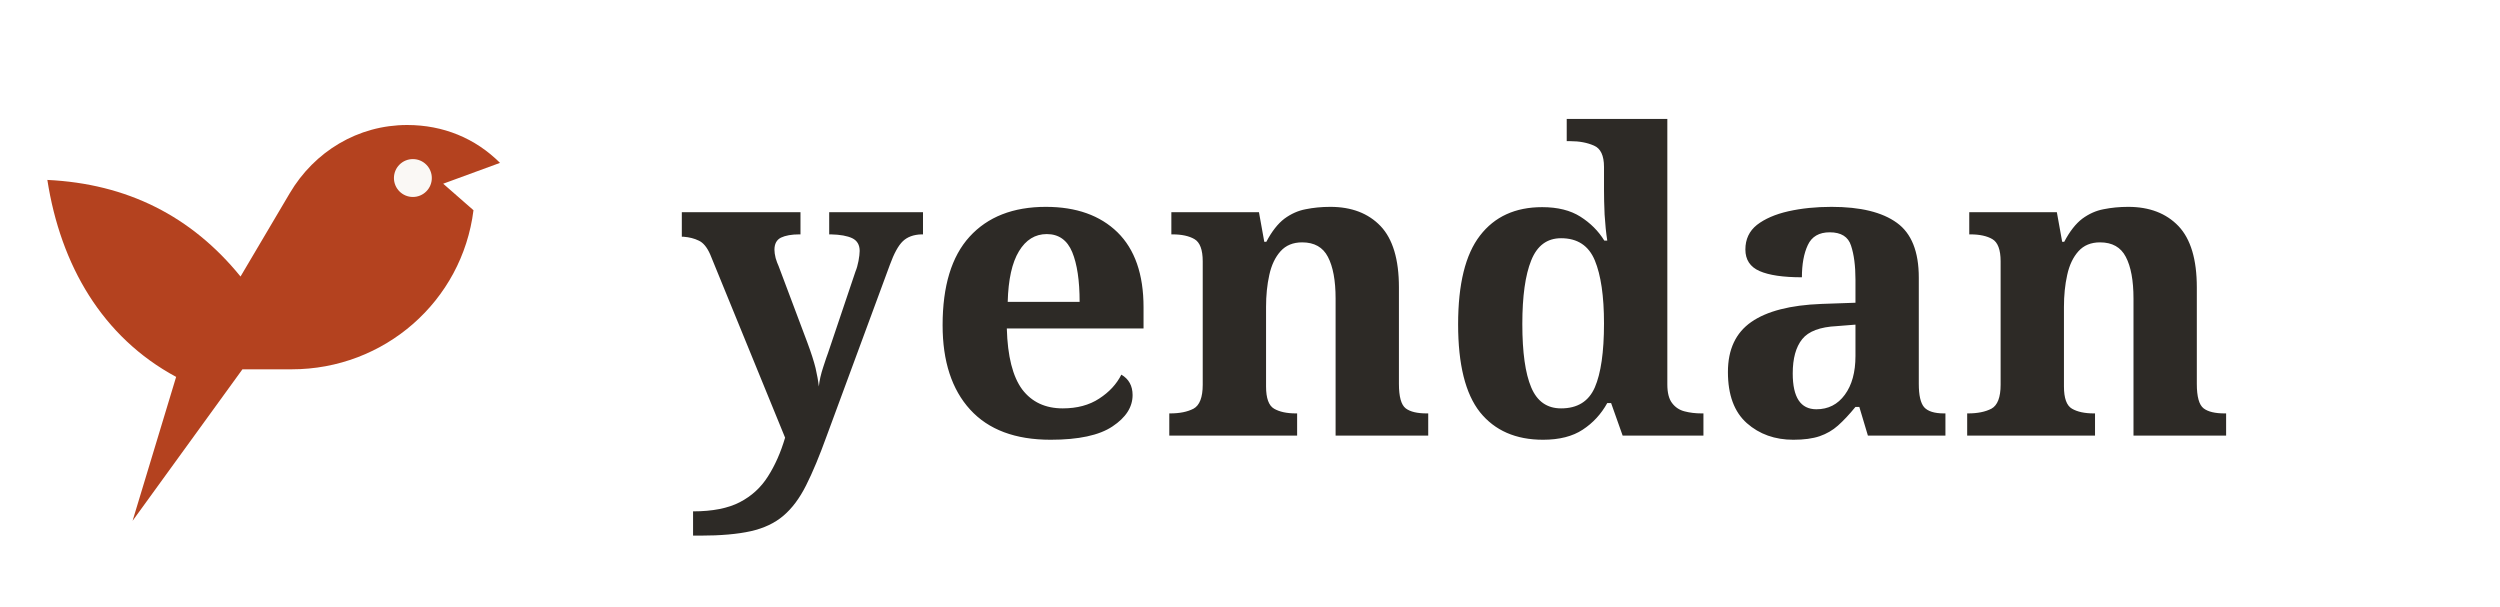
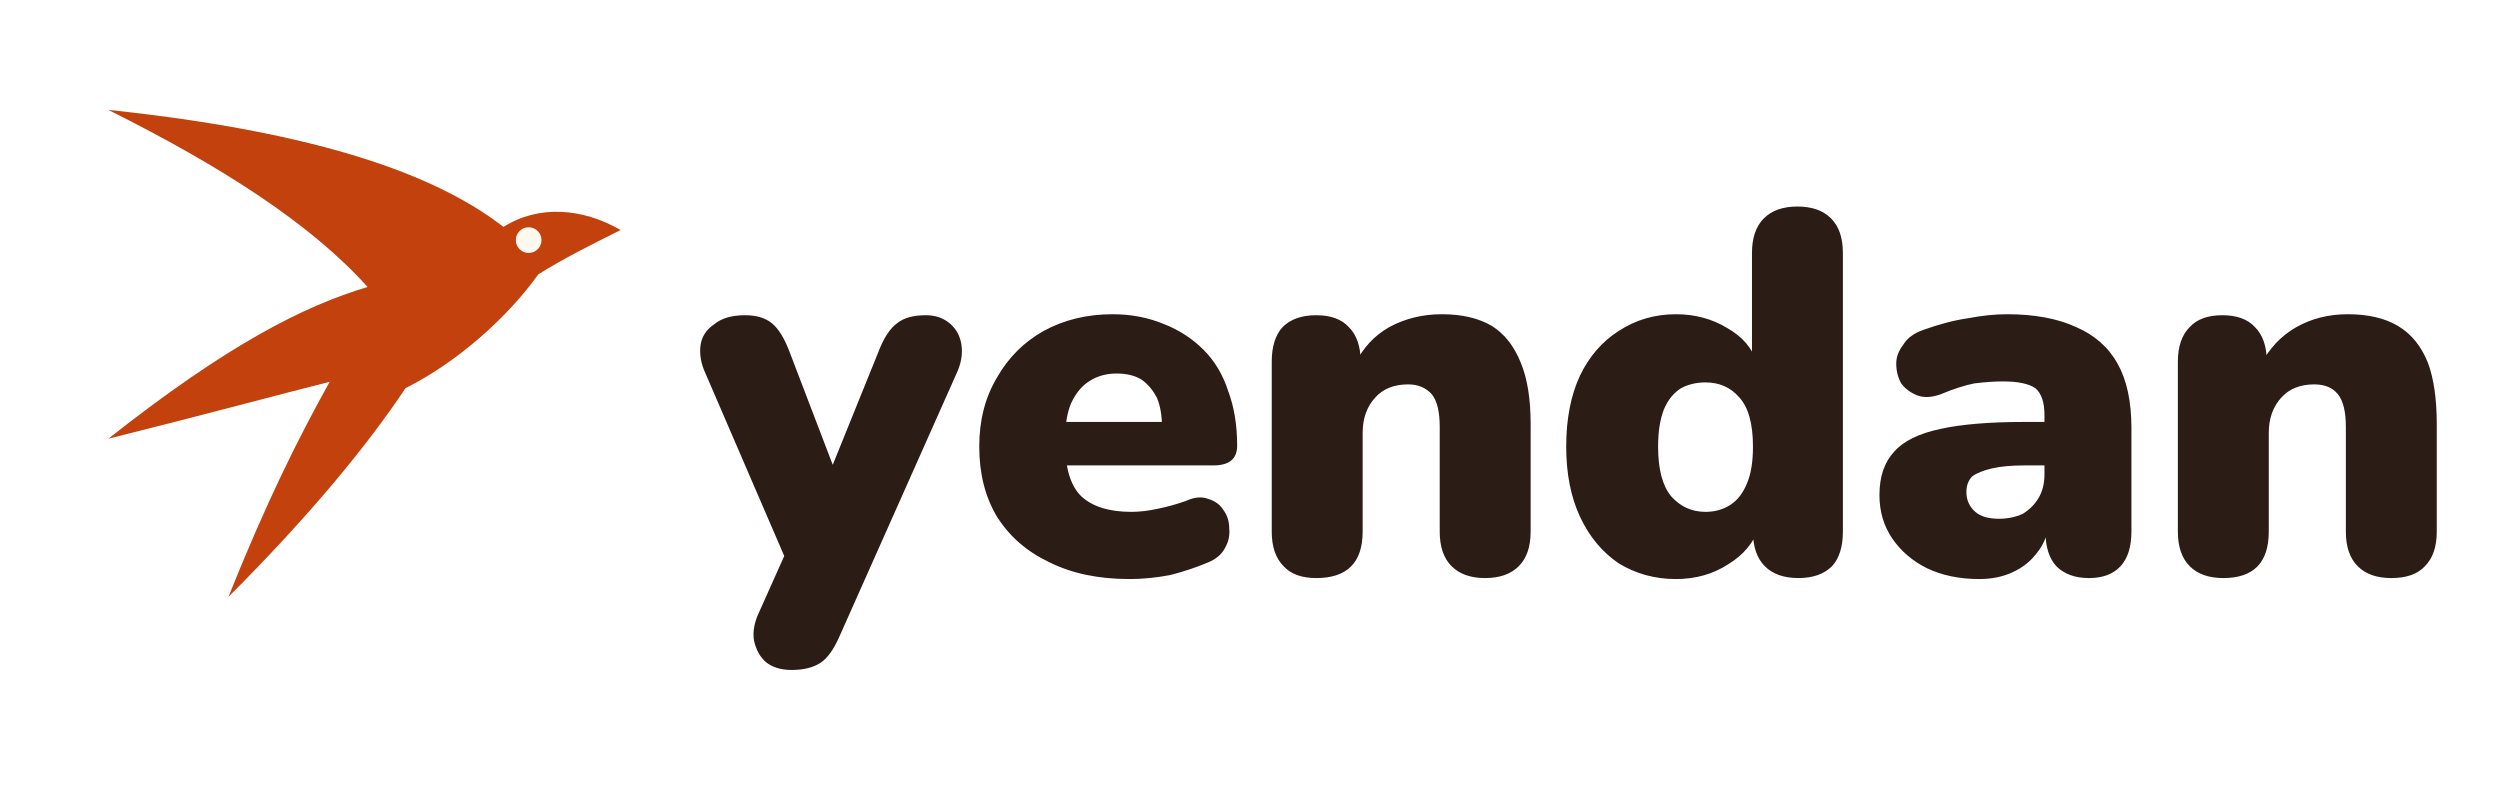
- <svg xmlns="http://www.w3.org/2000/svg" viewBox="0 0 132 32" role="img" aria-label="yendan">
-   <path fill="#B4421F" d="M2.5 9.5c4.2.2 7.6 1.9 10.2 5.1l2.6-4.4c1.3-2.2 3.6-3.6 6.2-3.6 1.9 0 3.6.7 4.9 2l-3 1.1 1.6 1.4c-.6 4.8-4.7 8.4-9.6 8.4h-2.6L7 27.5l2.3-7.6C5.4 17.8 3.2 14 2.5 9.5z" />
-   <circle cx="21.8" cy="9.4" r="1" fill="#FAF8F5" />
-   <text x="36" y="23" font-family="Lora, Georgia, serif" font-weight="700" font-size="22" fill="#2D2A26">yendan</text>
+ <svg xmlns="http://www.w3.org/2000/svg" viewBox="0 0 253 80" role="img" aria-label="yendan">
+   <path fill="#C2410C" transform="translate(2 6) scale(.64)" d="M95 27C89 23.5 82 23 76.5 26.5C68 20 52 12 14 8C32 17 46 26 55 36C45 39 33 45 14 60C30 56 41 53 49 51C44 60 39 70 33 85C46 72 55 61 61 52C69 48 77 41 82 34C86 31.5 90 29.5 95 27Z" />
+   <circle fill="#FFF8EF" cx="53.5" cy="24.3" r="1.3" />
+   <path fill="#2B1D16" d="M80.1 67.8Q78.5 67.8 77.5 67Q76.6 66.2 76.3 64.8Q76.1 63.5 76.8 62L80.2 54.4V58.2L71.4 37.8Q70.7 36.3 70.9 34.9Q71.1 33.6 72.3 32.8Q73.4 31.9 75.4 31.9Q77.1 31.9 78.1 32.7Q79.1 33.5 79.9 35.6L85.1 49.2H83.4L88.9 35.6Q89.7 33.5 90.8 32.7Q91.8 31.9 93.7 31.9Q95.2 31.9 96.2 32.8Q97.1 33.6 97.3 34.9Q97.5 36.3 96.8 37.8L85 64.3Q84.1 66.4 83 67.1Q81.9 67.8 80.1 67.8ZM114.3 58.6Q109.6 58.6 106.2 56.9Q102.8 55.3 100.9 52.3Q99.1 49.3 99.1 45.2Q99.1 41.2 100.9 38.2Q102.6 35.2 105.6 33.5Q108.7 31.8 112.6 31.8Q115.4 31.8 117.8 32.8Q120.1 33.7 121.8 35.4Q123.5 37.1 124.3 39.6Q125.2 42 125.2 45.1Q125.2 46.1 124.6 46.6Q124 47.1 122.8 47.1H106.9V42.7H118.4L117.6 43.4Q117.6 41.5 117.1 40.3Q116.5 39.1 115.5 38.4Q114.5 37.8 113 37.8Q111.4 37.8 110.2 38.6Q109.1 39.3 108.4 40.8Q107.8 42.2 107.8 44.4V44.9Q107.8 48.6 109.4 50.2Q111.1 51.8 114.5 51.8Q115.7 51.8 117.1 51.5Q118.6 51.2 120 50.7Q121.3 50.1 122.3 50.5Q123.3 50.8 123.8 51.6Q124.4 52.4 124.4 53.5Q124.5 54.5 124 55.4Q123.5 56.4 122.3 56.9Q120.4 57.7 118.4 58.2Q116.3 58.6 114.3 58.6ZM133.2 58.5Q131 58.5 129.9 57.3Q128.7 56.1 128.7 53.8V36.6Q128.7 34.3 129.8 33.1Q131 31.9 133.2 31.9Q135.4 31.9 136.5 33.1Q137.7 34.3 137.7 36.6V39L137.1 36.9Q138.3 34.4 140.6 33.1Q143 31.8 145.9 31.8Q149 31.8 151 33Q152.9 34.2 153.9 36.7Q154.9 39.1 154.9 42.9V53.8Q154.9 56.1 153.7 57.3Q152.5 58.5 150.3 58.5Q148.1 58.5 146.9 57.3Q145.7 56.1 145.7 53.8V43.2Q145.7 40.9 144.9 39.9Q144 38.9 142.5 38.9Q140.4 38.9 139.2 40.2Q137.9 41.6 137.9 43.8V53.8Q137.9 58.5 133.2 58.5ZM169.6 58.6Q166.4 58.6 163.8 57Q161.3 55.3 159.9 52.3Q158.5 49.3 158.5 45.2Q158.5 41 159.9 38Q161.3 35.1 163.8 33.5Q166.4 31.8 169.6 31.8Q172.5 31.8 174.8 33.2Q177.1 34.5 177.8 36.7H177.3V25.6Q177.3 23.3 178.5 22.1Q179.7 20.9 181.9 20.9Q184.1 20.9 185.3 22.1Q186.5 23.3 186.5 25.6V53.8Q186.5 56.1 185.4 57.3Q184.2 58.5 182 58.5Q179.8 58.5 178.6 57.3Q177.4 56.1 177.4 53.8V50.8L178 53.4Q177.2 55.7 174.9 57.1Q172.6 58.6 169.6 58.6ZM172.6 51.8Q174 51.8 175.1 51.1Q176.2 50.4 176.8 48.9Q177.4 47.5 177.4 45.2Q177.4 41.7 176 40.2Q174.7 38.7 172.6 38.7Q171.2 38.7 170.1 39.3Q169 40 168.4 41.4Q167.8 42.9 167.8 45.2Q167.8 48.6 169.1 50.2Q170.5 51.8 172.6 51.8ZM200.3 58.6Q197.3 58.6 195 57.5Q192.8 56.4 191.5 54.5Q190.2 52.6 190.2 50.1Q190.2 47.3 191.7 45.7Q193.1 44.1 196.4 43.4Q199.6 42.7 204.9 42.7H207.8V47.1H204.9Q202.9 47.1 201.6 47.4Q200.3 47.7 199.6 48.2Q199 48.8 199 49.8Q199 51 199.9 51.8Q200.7 52.5 202.3 52.5Q203.6 52.5 204.7 52Q205.7 51.4 206.3 50.4Q206.9 49.4 206.9 48V42Q206.9 40.1 206 39.3Q205 38.6 202.7 38.6Q201.4 38.6 199.8 38.8Q198.3 39.1 196.4 39.9Q195 40.4 194 40Q193 39.6 192.4 38.8Q191.9 37.9 191.9 36.8Q191.9 35.8 192.6 34.9Q193.2 33.9 194.6 33.4Q197.1 32.5 199.2 32.2Q201.3 31.8 203.1 31.8Q207.3 31.8 210.1 33.1Q212.9 34.3 214.3 36.8Q215.7 39.3 215.7 43.3V53.8Q215.7 56.1 214.6 57.3Q213.5 58.5 211.4 58.5Q209.3 58.5 208.1 57.3Q207 56.1 207 53.8V52.4L207.3 53.2Q207.1 54.8 206.1 56Q205.2 57.2 203.7 57.9Q202.2 58.6 200.3 58.6ZM225 58.5Q222.8 58.5 221.6 57.3Q220.4 56.1 220.4 53.8V36.6Q220.4 34.3 221.6 33.1Q222.7 31.9 224.9 31.9Q227.1 31.9 228.2 33.1Q229.4 34.3 229.4 36.6V39L228.8 36.9Q230.1 34.4 232.4 33.1Q234.7 31.8 237.6 31.8Q240.7 31.8 242.7 33Q244.7 34.2 245.7 36.7Q246.6 39.1 246.6 42.9V53.8Q246.6 56.1 245.4 57.3Q244.3 58.5 242 58.5Q239.8 58.5 238.6 57.3Q237.4 56.1 237.4 53.8V43.2Q237.4 40.9 236.6 39.9Q235.8 38.9 234.2 38.9Q232.1 38.9 230.9 40.2Q229.6 41.6 229.6 43.8V53.8Q229.6 58.5 225 58.5Z" />
</svg>
